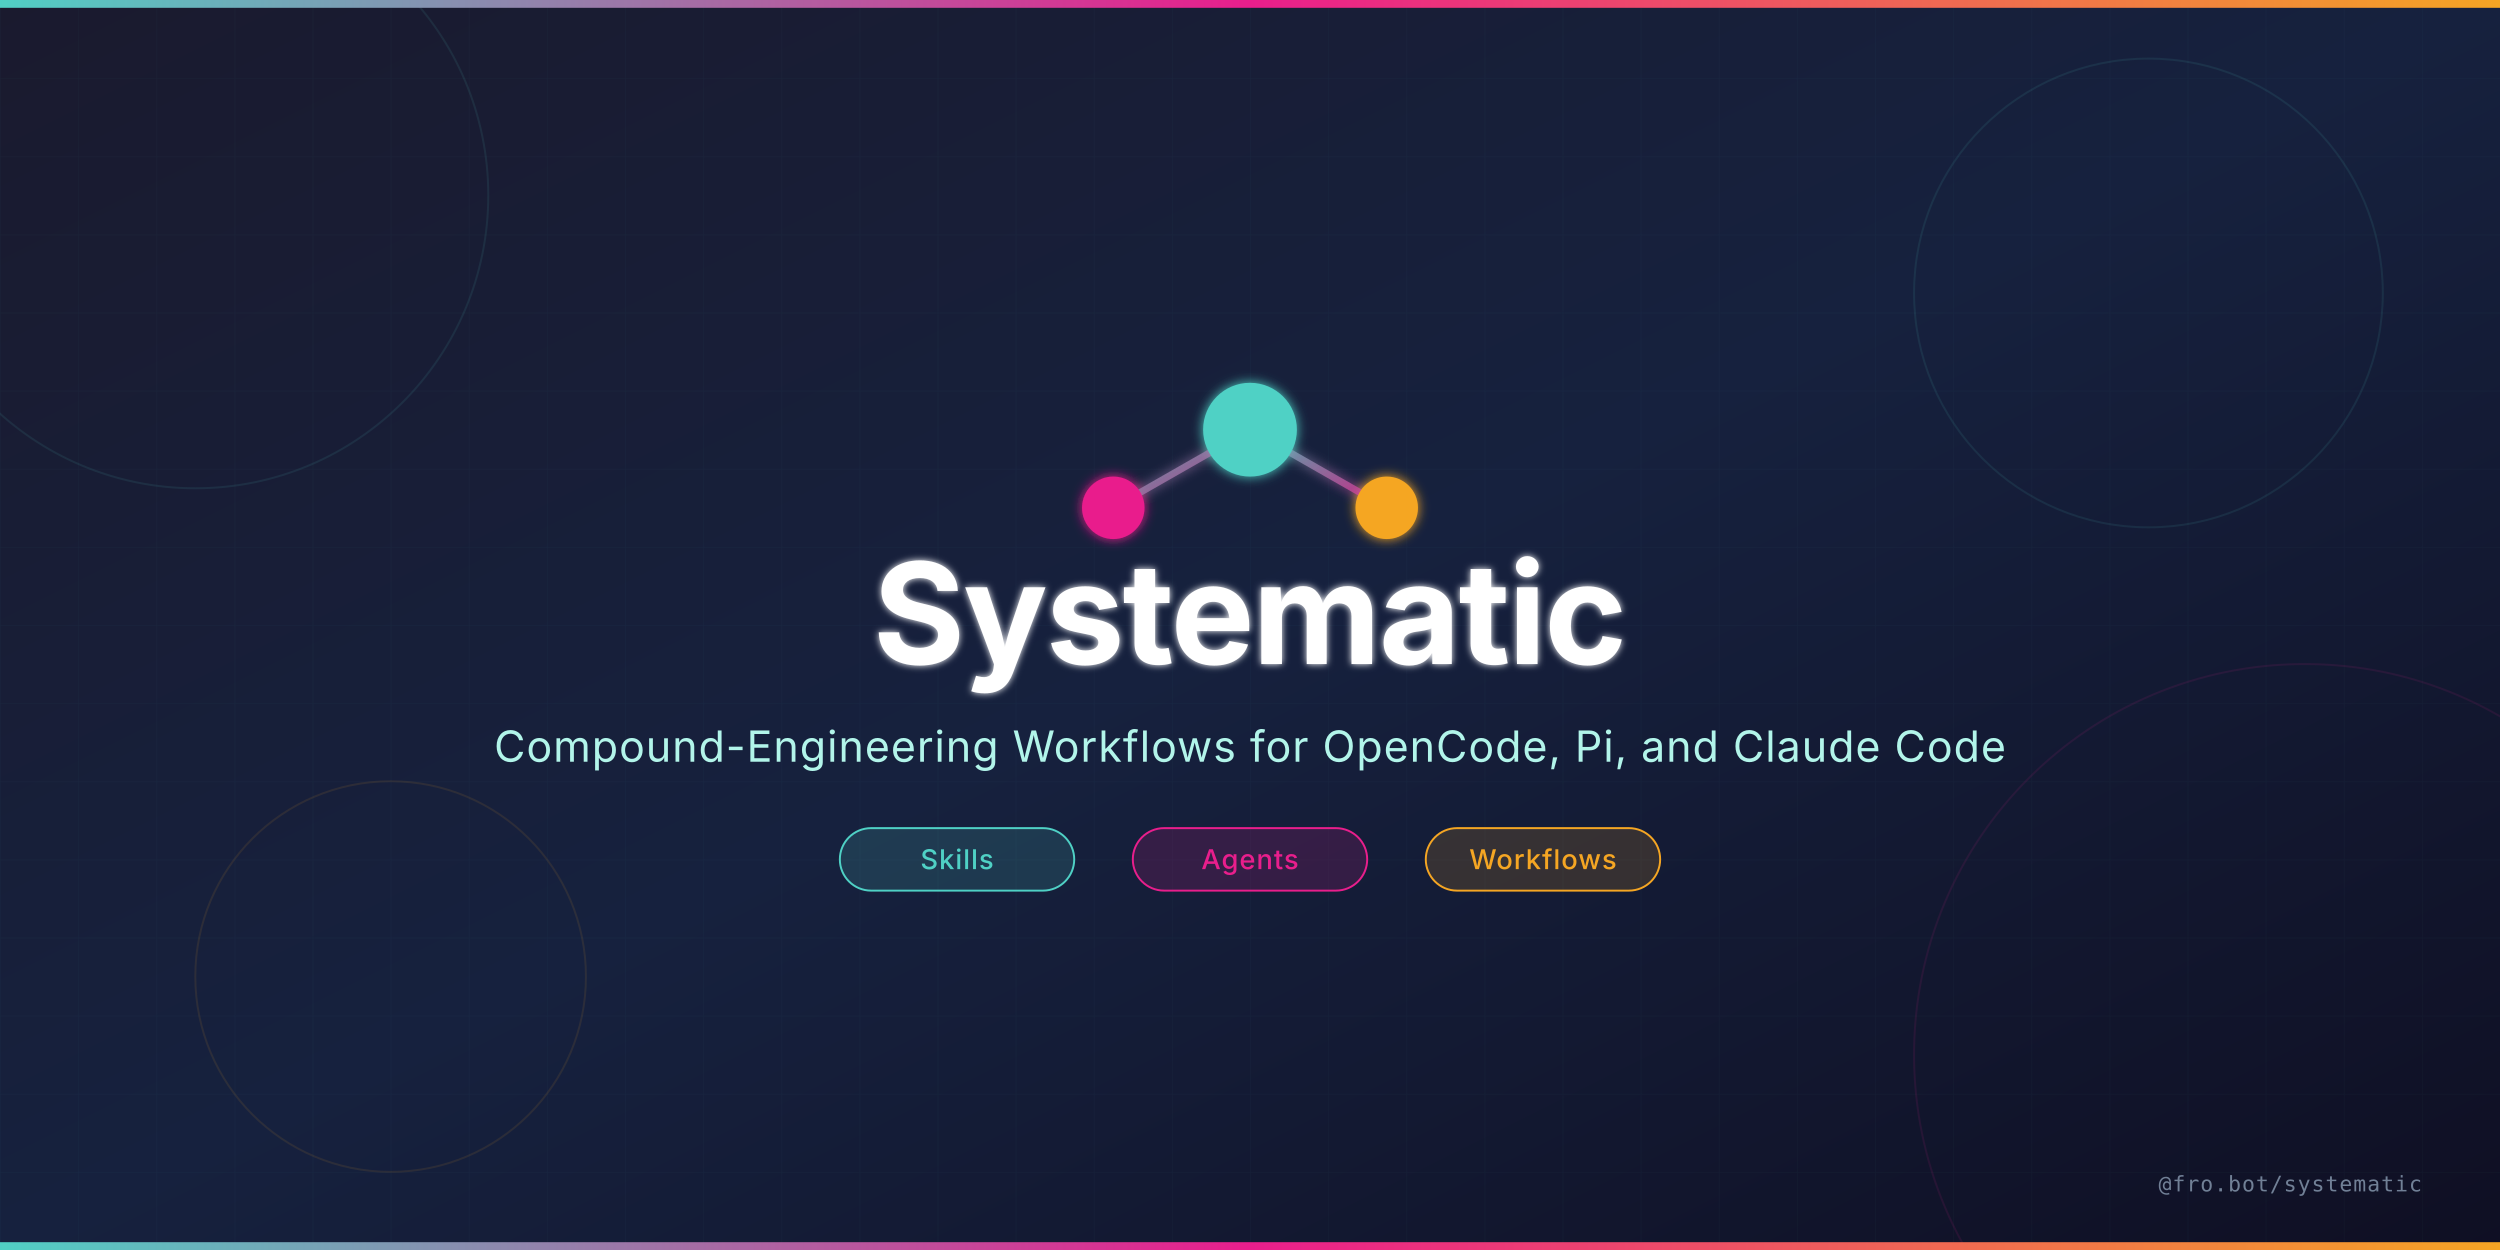
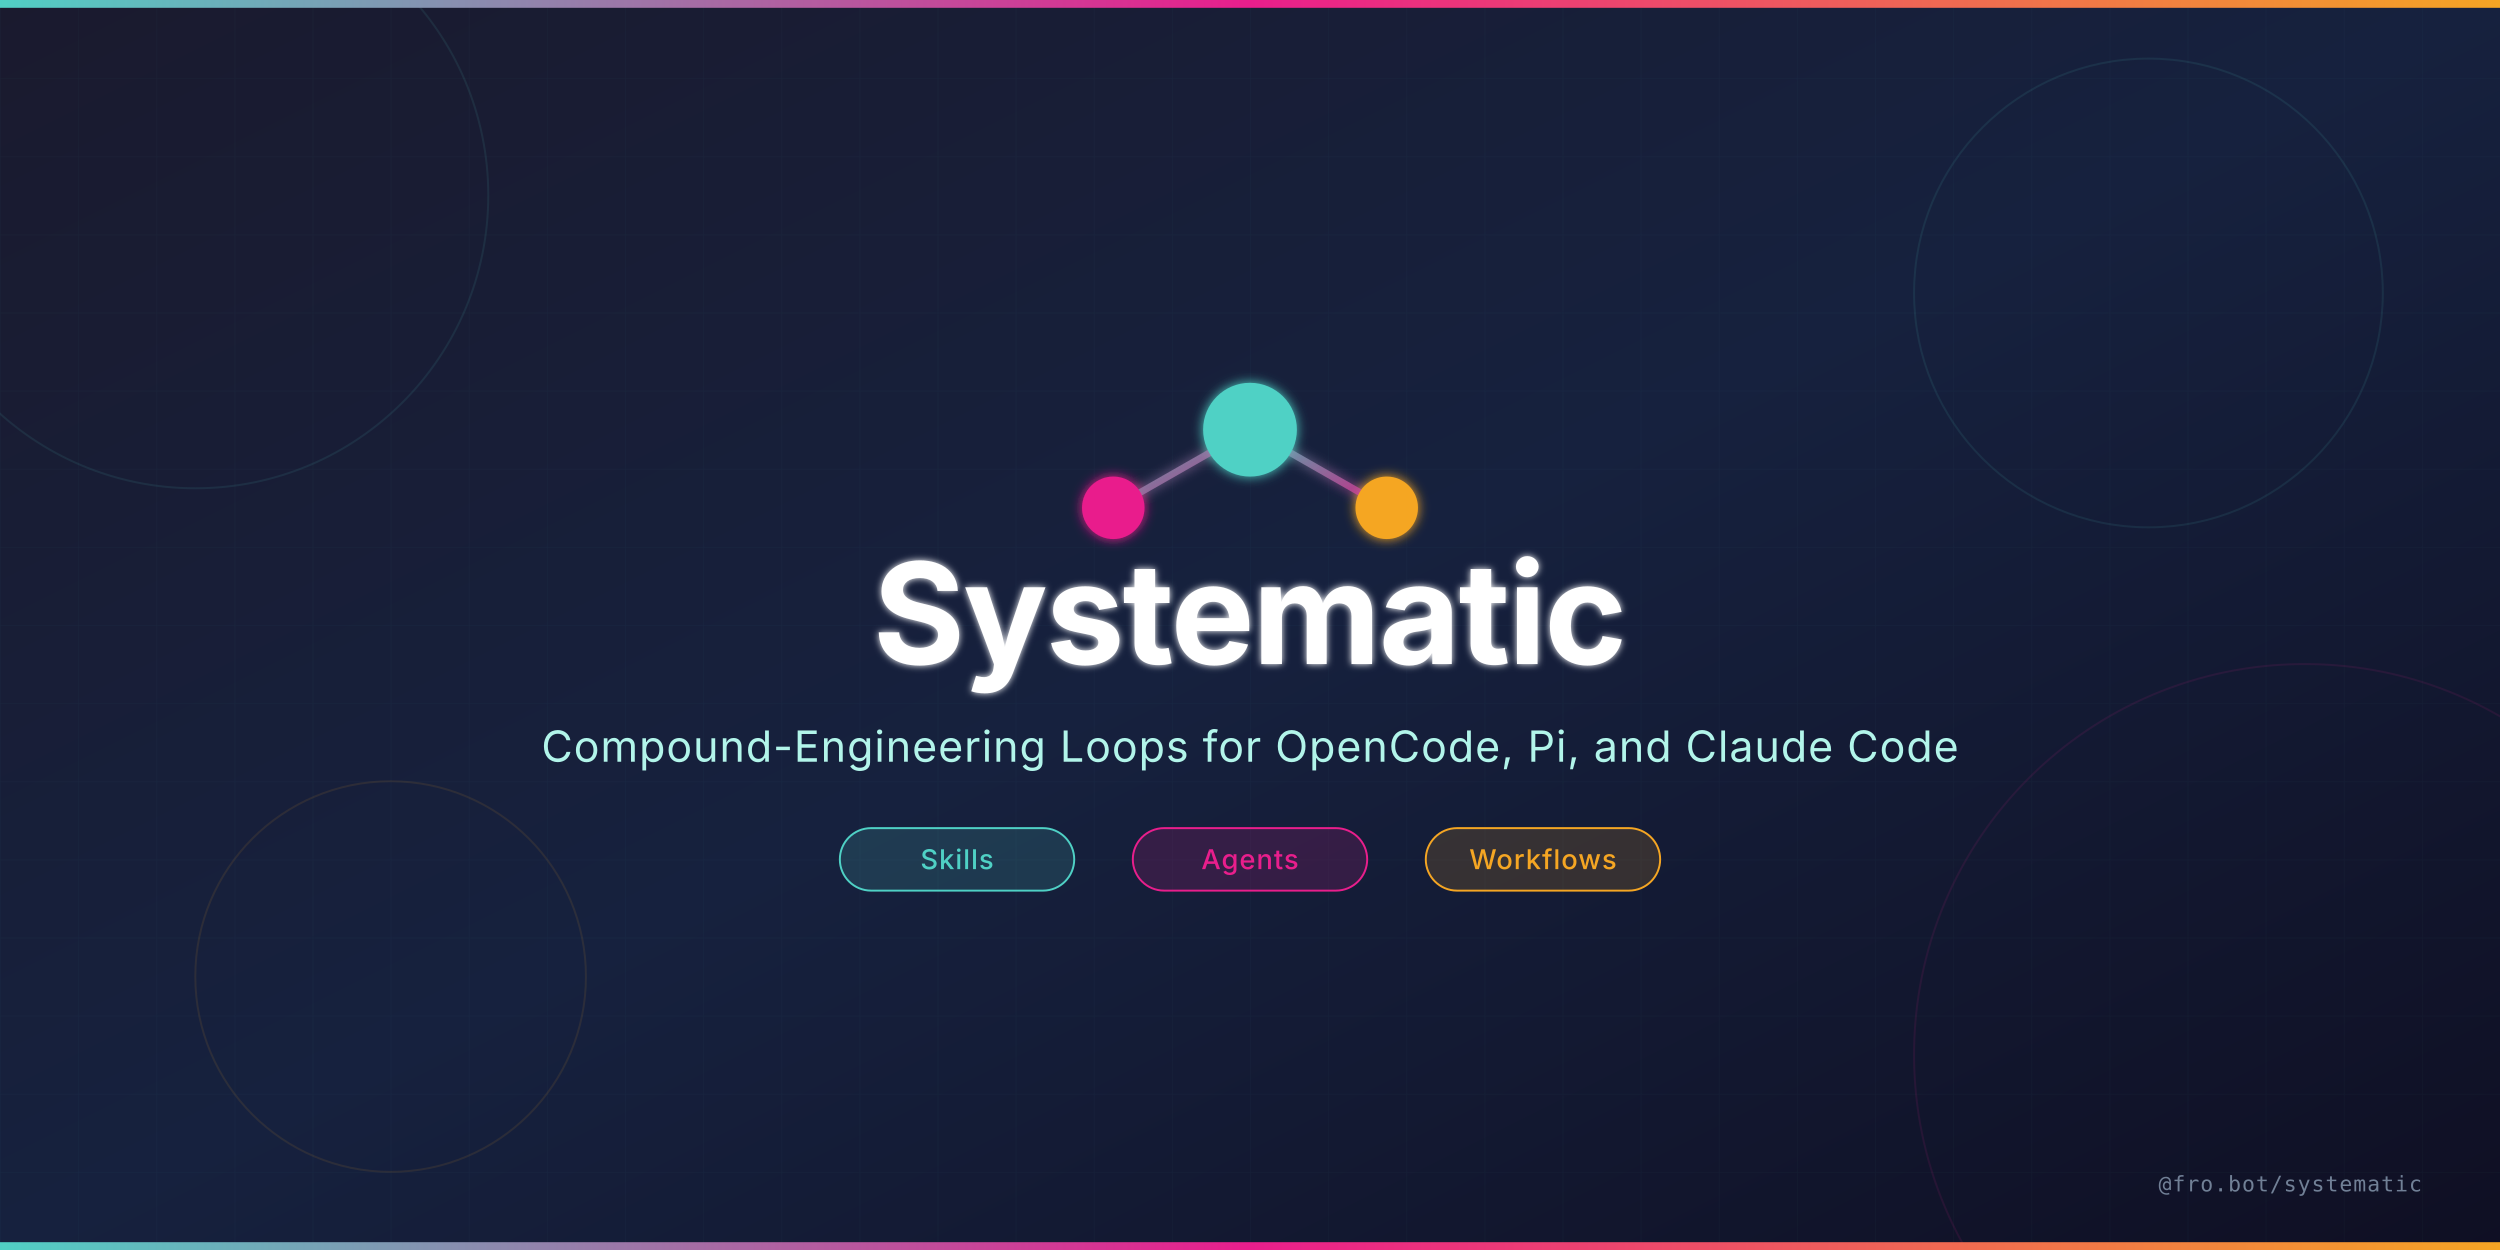
<svg xmlns="http://www.w3.org/2000/svg" viewBox="0 0 1280 640" width="1280" height="640">
  <defs>
    <linearGradient id="bgGradient" x1="0%" y1="0%" x2="100%" y2="100%">
      <stop offset="0%" style="stop-color:#1a1a2e" />
      <stop offset="50%" style="stop-color:#16213e" />
      <stop offset="100%" style="stop-color:#0f0f23" />
    </linearGradient>
    <linearGradient id="accentGradient" x1="0%" y1="0%" x2="100%" y2="0%">
      <stop offset="0%" style="stop-color:#4FD1C5" />
      <stop offset="50%" style="stop-color:#E91E8C" />
      <stop offset="100%" style="stop-color:#F5A623" />
    </linearGradient>
    <linearGradient id="lineGradient" x1="0%" y1="0%" x2="100%" y2="100%">
      <stop offset="0%" style="stop-color:#4FD1C5" />
      <stop offset="100%" style="stop-color:#E91E8C" />
    </linearGradient>
    <filter id="glow" x="-50%" y="-50%" width="200%" height="200%">
      <feGaussianBlur stdDeviation="3" result="coloredBlur" />
      <feMerge>
        <feMergeNode in="coloredBlur" />
        <feMergeNode in="SourceGraphic" />
      </feMerge>
    </filter>
    <filter id="textGlow" x="-20%" y="-20%" width="140%" height="140%">
      <feGaussianBlur stdDeviation="2" result="blur" />
      <feMerge>
        <feMergeNode in="blur" />
        <feMergeNode in="SourceGraphic" />
      </feMerge>
    </filter>
  </defs>
  <rect width="1280" height="640" fill="url(#bgGradient)" />
  <g opacity="0.05">
    <pattern id="grid" width="40" height="40" patternUnits="userSpaceOnUse">
      <path d="M 40 0 L 0 0 0 40" fill="none" stroke="#4FD1C5" stroke-width="0.5" />
    </pattern>
    <rect width="1280" height="640" fill="url(#grid)" />
  </g>
  <g opacity="0.1">
    <circle cx="100" cy="100" r="150" fill="none" stroke="#4FD1C5" stroke-width="1" />
    <circle cx="1180" cy="540" r="200" fill="none" stroke="#E91E8C" stroke-width="1" />
    <circle cx="200" cy="500" r="100" fill="none" stroke="#F5A623" stroke-width="1" />
    <circle cx="1100" cy="150" r="120" fill="none" stroke="#4FD1C5" stroke-width="1" />
  </g>
  <rect x="0" y="0" width="1280" height="4" fill="url(#accentGradient)" />
  <g transform="translate(640, 280)">
    <g transform="translate(0, -60)">
      <g filter="url(#glow)">
        <line x1="0" y1="0" x2="-70" y2="40" stroke="url(#lineGradient)" stroke-width="3.5" opacity="0.8" />
        <line x1="0" y1="0" x2="70" y2="40" stroke="url(#lineGradient)" stroke-width="3.5" opacity="0.8" />
        <line x1="-70" y1="40" x2="70" y2="40" stroke="url(#accentGradient)" stroke-width="3.5" opacity="0.8" />
        <circle cx="0" cy="0" r="24" fill="#4FD1C5" />
        <circle cx="-70" cy="40" r="16" fill="#E91E8C" />
        <circle cx="70" cy="40" r="16" fill="#F5A623" />
      </g>
    </g>
    <text x="0" y="60" font-family="'SF Pro Display', 'Helvetica Neue', -apple-system, BlinkMacSystemFont, sans-serif" font-size="72" font-weight="700" letter-spacing="-1" fill="white" text-anchor="middle" filter="url(#textGlow)">
      Systematic
    </text>
    <text x="0" y="110" font-family="'SF Pro Text', 'Helvetica Neue', -apple-system, BlinkMacSystemFont, sans-serif" font-size="22" font-weight="400" letter-spacing="0.5" fill="#B2F5EA" text-anchor="middle">
-       Compound-Engineering Workflows for OpenCode, Pi, and Claude Code
+       Compound-Engineering Loops for OpenCode, Pi, and Claude Code
    </text>
    <g transform="translate(0, 160)">
      <g transform="translate(-150, 0)">
        <rect x="-60" y="-16" width="120" height="32" rx="16" fill="#4FD1C5" opacity="0.15" />
        <rect x="-60" y="-16" width="120" height="32" rx="16" fill="none" stroke="#4FD1C5" stroke-width="1" />
        <text x="0" y="5" font-family="'SF Pro Text', 'Helvetica Neue', sans-serif" font-size="14" font-weight="500" letter-spacing="0.5" fill="#4FD1C5" text-anchor="middle">Skills</text>
      </g>
      <g transform="translate(0, 0)">
        <rect x="-60" y="-16" width="120" height="32" rx="16" fill="#E91E8C" opacity="0.15" />
        <rect x="-60" y="-16" width="120" height="32" rx="16" fill="none" stroke="#E91E8C" stroke-width="1" />
        <text x="0" y="5" font-family="'SF Pro Text', 'Helvetica Neue', sans-serif" font-size="14" font-weight="500" letter-spacing="0.5" fill="#E91E8C" text-anchor="middle">Agents</text>
      </g>
      <g transform="translate(150, 0)">
        <rect x="-60" y="-16" width="120" height="32" rx="16" fill="#F5A623" opacity="0.15" />
        <rect x="-60" y="-16" width="120" height="32" rx="16" fill="none" stroke="#F5A623" stroke-width="1" />
        <text x="0" y="5" font-family="'SF Pro Text', 'Helvetica Neue', sans-serif" font-size="14" font-weight="500" letter-spacing="0.5" fill="#F5A623" text-anchor="middle">Workflows</text>
      </g>
    </g>
  </g>
  <rect x="0" y="636" width="1280" height="4" fill="url(#accentGradient)" />
  <text x="1240" y="610" font-family="'SF Mono', 'Fira Code', 'JetBrains Mono', Consolas, monospace" font-size="11" letter-spacing="0.5" fill="#718096" text-anchor="end">
    @fro.bot/systematic
  </text>
</svg>
